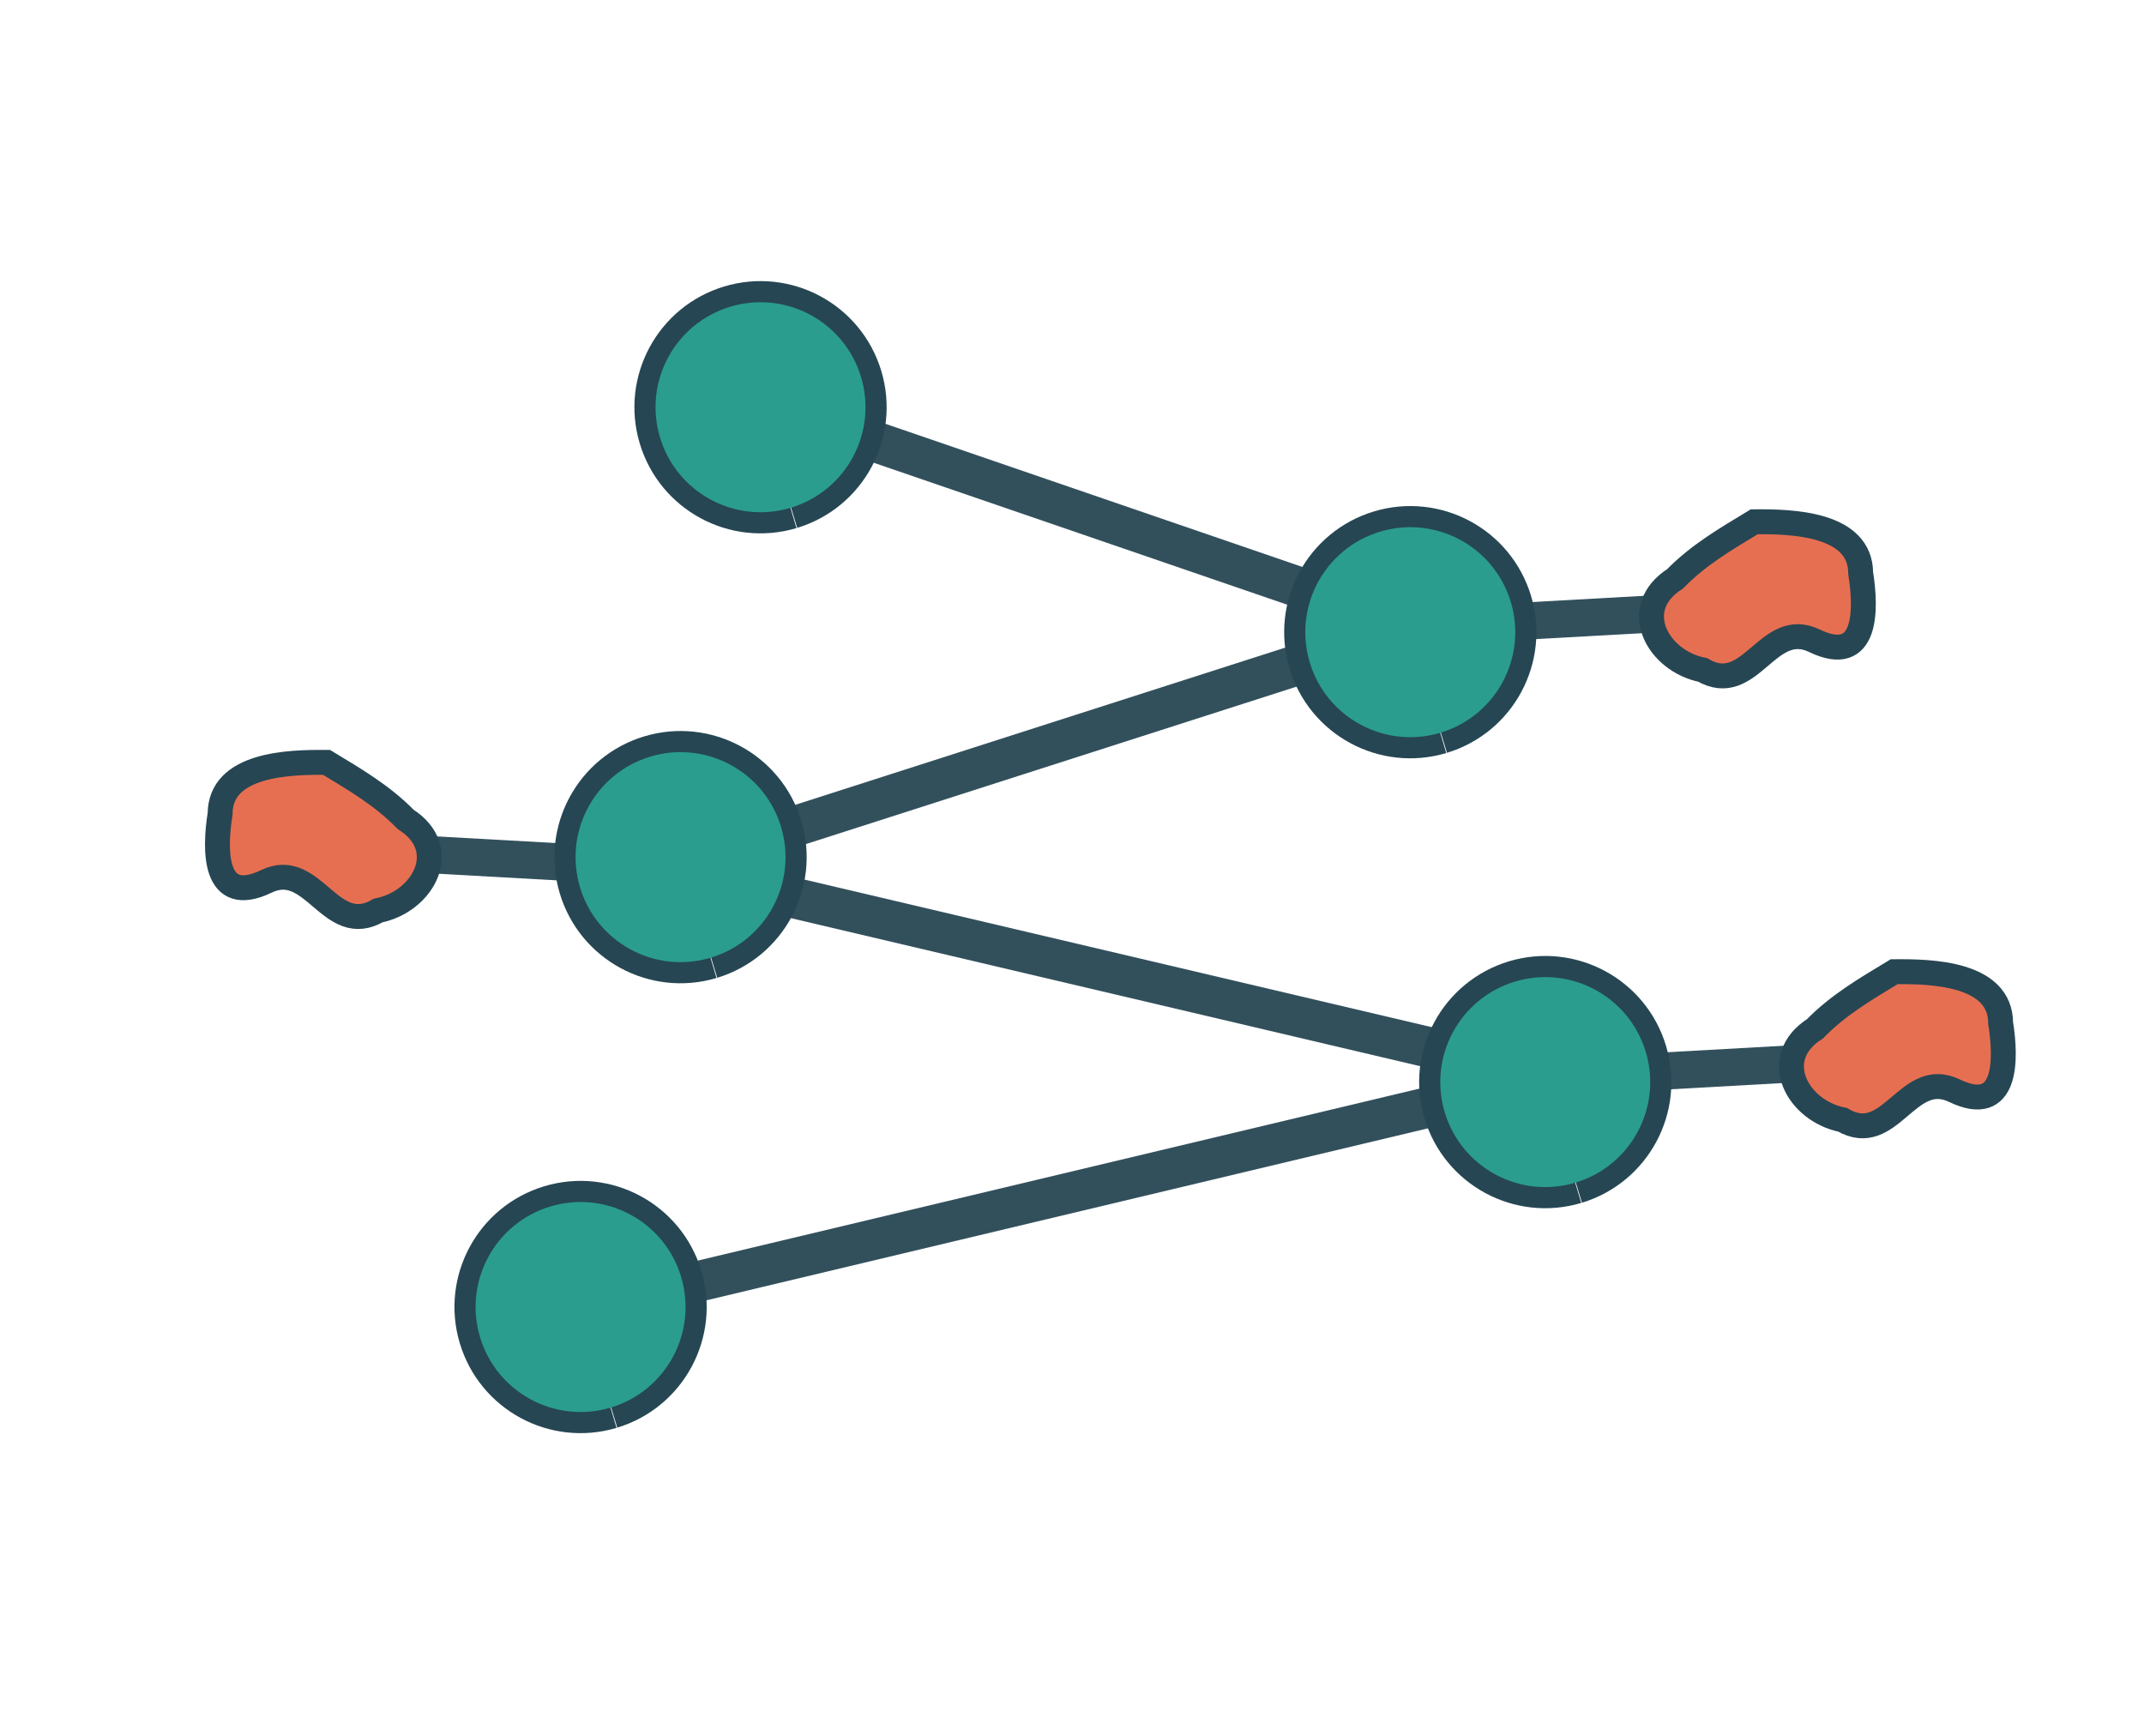
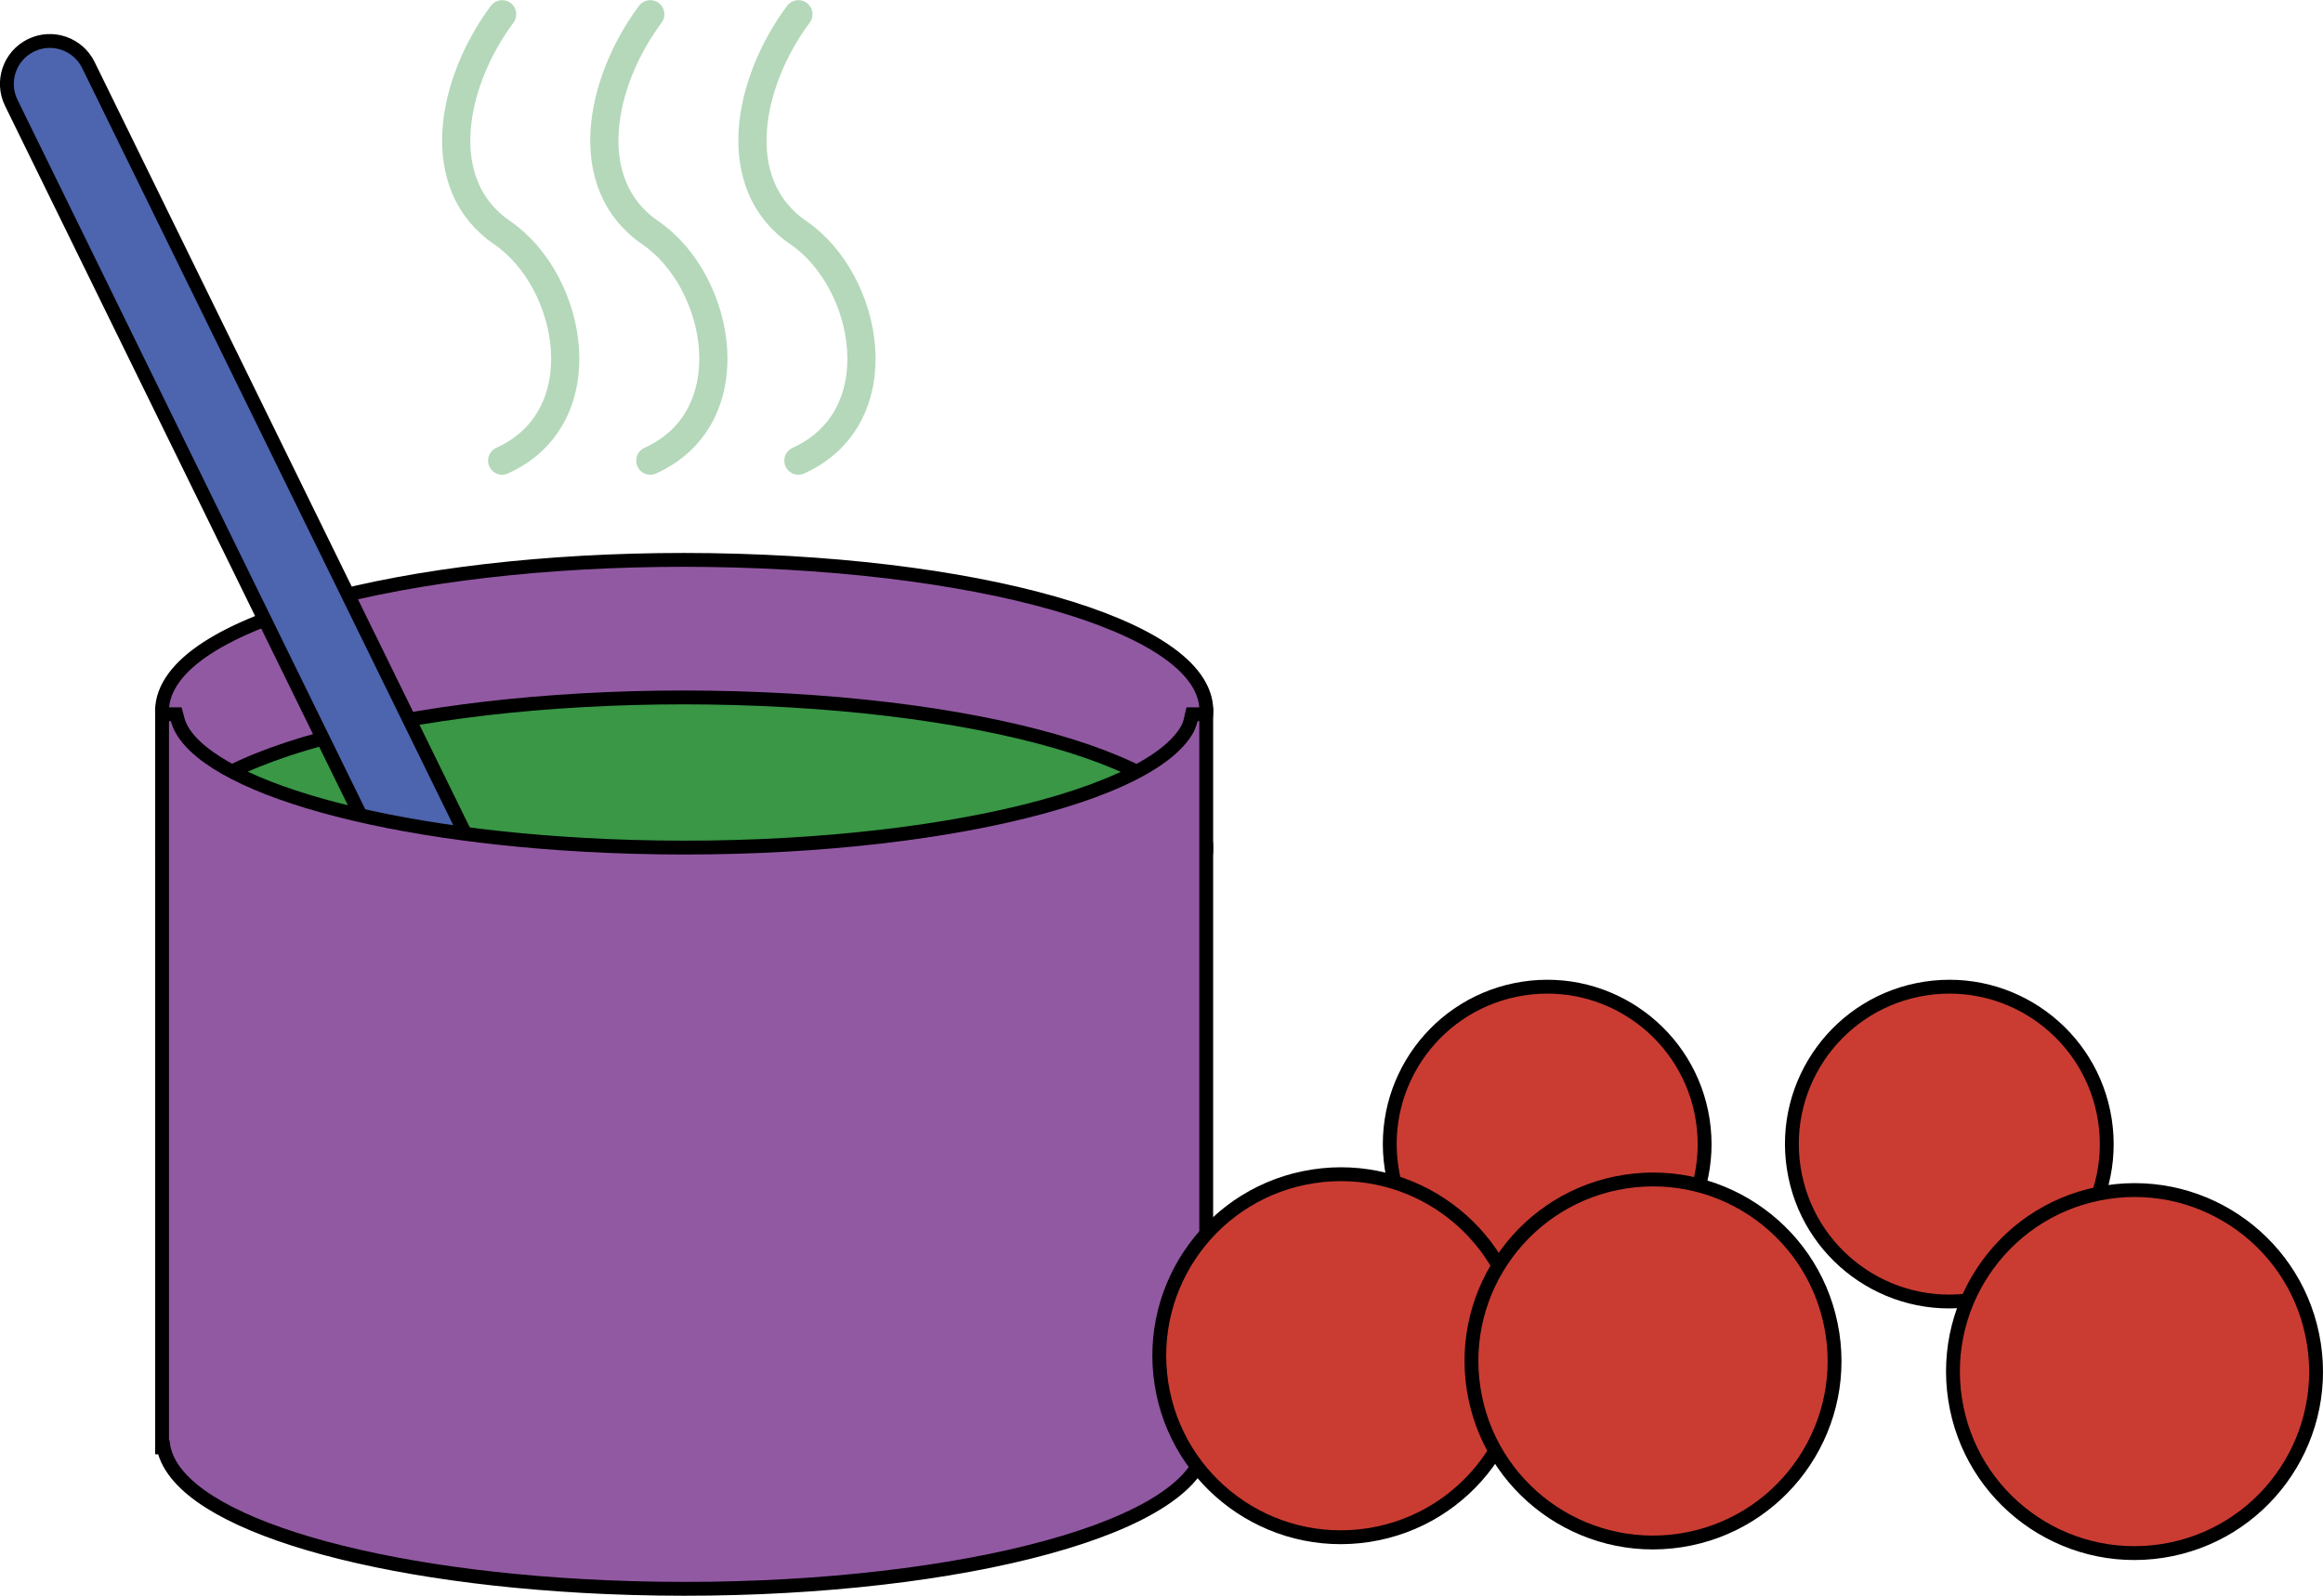
- <svg xmlns="http://www.w3.org/2000/svg" width="56.725mm" height="45.918mm" viewBox="0 0 56.725 45.918" version="1.1" id="svg8">
+ <svg xmlns="http://www.w3.org/2000/svg" width="69.264mm" height="47.591mm" viewBox="0 0 69.264 47.591" version="1.1" id="svg8">
  <defs id="defs2">
-     <marker orient="auto" refY="0.0" refX="0.0" id="DotM" style="overflow:visible">
-       <path id="path992" d="M -2.5,-1.0 C -2.5,1.76 -4.74,4.0 -7.5,4.0 C -10.26,4.0 -12.5,1.76 -12.5,-1.0 C -12.5,-3.76 -10.26,-6.0 -7.5,-6.0 C -4.74,-6.0 -2.5,-3.76 -2.5,-1.0 z " style="fill-rule:evenodd;stroke:#264653;stroke-width:1pt;stroke-opacity:1;fill:#264653;fill-opacity:1" transform="scale(0.4) translate(7.4, 1)" />
+     <marker orient="auto" refY="0" refX="0" id="DotM" style="overflow:visible">
+       <path id="path992" d="m -2.5,-1 c 0,2.76 -2.24,5 -5,5 -2.76,0 -5,-2.24 -5,-5 0,-2.76 2.24,-5 5,-5 2.76,0 5,2.24 5,5 z" style="fill:#264653;fill-opacity:1;fill-rule:evenodd;stroke:#264653;stroke-width:1pt;stroke-opacity:1" transform="matrix(0.4,0,0,0.4,2.96,0.4)" />
    </marker>
    <marker style="overflow:visible" id="marker5401" refX="0" refY="0" orient="auto">
      <path transform="scale(-0.6)" d="M 8.719,4.034 -2.207,0.016 8.719,-4.002 c -1.745,2.372 -1.735,5.617 -6e-7,8.035 z" style="fill:#264653;fill-opacity:1;fill-rule:evenodd;stroke:#264653;stroke-width:0.625;stroke-linejoin:round;stroke-opacity:1" id="path5399" />
    </marker>
    <marker style="overflow:visible" id="marker4973" refX="0" refY="0" orient="auto">
      <path transform="matrix(-1.1,0,0,-1.1,-1.1,0)" d="M 8.719,4.034 -2.207,0.016 8.719,-4.002 c -1.745,2.372 -1.735,5.617 -6e-7,8.035 z" style="fill:#000000;fill-opacity:1;fill-rule:evenodd;stroke:#000000;stroke-width:0.625;stroke-linejoin:round;stroke-opacity:1" id="path4971" />
    </marker>
    <marker orient="auto" refY="0" refX="0" id="Arrow1Lend" style="overflow:visible">
      <path id="path4532" d="M 0,0 5,-5 -12.5,0 5,5 Z" style="fill:#000000;fill-opacity:1;fill-rule:evenodd;stroke:#000000;stroke-width:1pt;stroke-opacity:1" transform="matrix(-0.8,0,0,-0.8,-10,0)" />
    </marker>
  </defs>
-   <g id="layer1" transform="translate(504.6649,16.56467)">
-     <path style="fill:none;stroke:#264653;stroke-width:0.984;stroke-linecap:butt;stroke-linejoin:miter;stroke-miterlimit:4;stroke-dasharray:none;stroke-opacity:0.945" d="m -463.517,11.929 8.041,-0.448" id="path923" />
-     <path id="path925" d="m -454.548,9.141 c 0.995,-0.011 2.81,0.041 2.815,1.359 0.153,0.955 0.179,2.457 -1.213,1.793 -1.256,-0.618 -1.694,1.509 -2.97,0.766 -1.193,-0.237 -1.953,-1.627 -0.726,-2.41 0.613,-0.63 1.347,-1.057 2.093,-1.508 z" style="fill:#e76f51;fill-opacity:1;stroke:#264653;stroke-width:0.659px;stroke-linecap:butt;stroke-linejoin:miter;stroke-opacity:1" />
-     <path id="path913" d="m -467.22,0.027 8.041,-0.448" style="fill:none;stroke:#264653;stroke-width:0.984;stroke-linecap:butt;stroke-linejoin:miter;stroke-miterlimit:4;stroke-dasharray:none;stroke-opacity:0.945" />
-     <path style="fill:#e76f51;fill-opacity:1;stroke:#264653;stroke-width:0.659px;stroke-linecap:butt;stroke-linejoin:miter;stroke-opacity:1" d="m -458.251,-2.761 c 0.995,-0.011 2.81,0.041 2.815,1.359 0.153,0.955 0.179,2.457 -1.213,1.793 -1.256,-0.618 -1.694,1.509 -2.97,0.766 -1.193,-0.237 -1.953,-1.627 -0.726,-2.41 0.613,-0.63 1.347,-1.057 2.093,-1.508 z" id="path915" />
-     <path style="fill:none;stroke:#264653;stroke-width:0.984;stroke-linecap:butt;stroke-linejoin:miter;stroke-miterlimit:4;stroke-dasharray:none;stroke-opacity:0.945" d="m -487.057,6.392 -8.041,-0.448" id="path911" />
-     <g id="g907" style="stroke:#264653;stroke-opacity:0.945" transform="matrix(0.7339117,0,0,0.7339117,-127.7841,1.758682)">
-       <path id="path901" d="m -492.232,22.146 34.776,-8.288 -32.075,-7.545" style="fill:none;stroke:#264653;stroke-width:1.465;stroke-linecap:butt;stroke-linejoin:miter;stroke-miterlimit:4;stroke-dasharray:none;stroke-opacity:0.945" />
-       <path id="path903" d="m -489.531,6.313 27.03,-8.672 -24.145,-8.288" style="fill:none;stroke:#264653;stroke-width:1.465;stroke-linecap:butt;stroke-linejoin:miter;stroke-miterlimit:4;stroke-dasharray:none;stroke-opacity:0.945" />
+   <g id="layer1" transform="translate(510.2706,17.4379)">
+     <g id="g951">
+       <path d="m -447.714,16 a 4.487,4.487 0 0 1 -3.751,5.118 4.487,4.487 0 0 1 -5.118,-3.751 4.487,4.487 0 0 1 3.75,-5.119 4.487,4.487 0 0 1 5.119,3.75" id="path905" style="fill:#ca3c32;fill-opacity:1;fill-rule:nonzero;stroke:#000000;stroke-width:0.826;stroke-linecap:round;stroke-linejoin:miter;stroke-miterlimit:4;stroke-dasharray:none;stroke-dashoffset:0;stroke-opacity:1;paint-order:markers stroke fill" />
+       <path style="fill:#ca3c32;fill-opacity:1;fill-rule:nonzero;stroke:#000000;stroke-width:0.826;stroke-linecap:round;stroke-linejoin:miter;stroke-miterlimit:4;stroke-dasharray:none;stroke-dashoffset:0;stroke-opacity:1;paint-order:markers stroke fill" id="path903" d="m -459.704,16 a 4.487,4.487 0 0 1 -3.751,5.118 4.487,4.487 0 0 1 -5.118,-3.751 4.487,4.487 0 0 1 3.75,-5.119 4.487,4.487 0 0 1 5.119,3.75" />
+       <path transform="scale(-1,1)" d="M 505.051,3.103 A 15.36,4.29 0 0 1 492.21,7.997 15.36,4.29 0 0 1 474.69,4.411 15.36,4.29 0 0 1 487.528,-0.483 15.36,4.29 0 0 1 505.05,3.102" id="path881" style="fill:#9259a3;fill-opacity:1;fill-rule:nonzero;stroke:#000000;stroke-width:0.826;stroke-linecap:round;stroke-linejoin:miter;stroke-miterlimit:4;stroke-dasharray:none;stroke-dashoffset:0;stroke-opacity:1;paint-order:markers stroke fill" />
+       <path transform="scale(-1,1)" style="fill:#399746;fill-opacity:1;fill-rule:nonzero;stroke:#000000;stroke-width:0.826;stroke-linecap:round;stroke-linejoin:miter;stroke-miterlimit:4;stroke-dasharray:none;stroke-dashoffset:0;stroke-opacity:1;paint-order:markers stroke fill" id="path883" d="M 505.051,7.205 A 15.36,4.29 0 0 1 492.21,12.099 15.36,4.29 0 0 1 474.69,8.512 15.36,4.29 0 0 1 487.528,3.619 15.36,4.29 0 0 1 505.05,7.204" />
+       <rect transform="matrix(-0.8979804,0.4400354,0.4400354,0.8979804,0,0)" ry="1.074" y="-238.369" x="449.233" height="43.231" width="2.148" id="rect892" style="fill:#4d64ae;fill-opacity:1;fill-rule:nonzero;stroke:#000000;stroke-width:0.826;stroke-linecap:round;stroke-linejoin:miter;stroke-miterlimit:4;stroke-dasharray:none;stroke-dashoffset:0;stroke-opacity:1;paint-order:markers stroke fill" />
+       <path style="fill:#9259a3;fill-opacity:1;fill-rule:nonzero;stroke:#000000;stroke-width:0.826;stroke-linecap:round;stroke-linejoin:miter;stroke-miterlimit:4;stroke-dasharray:none;stroke-dashoffset:0;stroke-opacity:1;paint-order:markers stroke fill" d="M -474.512,4.07 V 25.521 h -0.018 a 15.36,4.29 0 0 1 -0.16,0.582 15.36,4.29 0 0 1 -17.521,3.586 15.36,4.29 0 0 1 -13.001,-4.168 h -0.02 V 4.07 h 0.057 a 15.36,4.29 0 0 0 12.964,3.926 15.36,4.29 0 0 0 17.521,-3.586 15.36,4.29 0 0 0 0.126,-0.34 z" id="path885" />
+       <path d="m -465.146,22.202 a 5.206,5.206 0 0 1 -4.352,5.938 5.206,5.206 0 0 1 -5.939,-4.352 5.206,5.206 0 0 1 4.351,-5.939 5.206,5.206 0 0 1 5.939,4.351" id="path897" style="fill:#ca3c32;fill-opacity:1;fill-rule:nonzero;stroke:#000000;stroke-width:0.826;stroke-linecap:round;stroke-linejoin:miter;stroke-miterlimit:4;stroke-dasharray:none;stroke-dashoffset:0;stroke-opacity:1;paint-order:markers stroke fill" />
+       <path style="fill:#ca3c32;fill-opacity:1;fill-rule:nonzero;stroke:#000000;stroke-width:0.826;stroke-linecap:round;stroke-linejoin:miter;stroke-miterlimit:4;stroke-dasharray:none;stroke-dashoffset:0;stroke-opacity:1;paint-order:markers stroke fill" id="path899" d="m -455.838,22.359 a 5.206,5.206 0 0 1 -4.352,5.938 5.206,5.206 0 0 1 -5.939,-4.352 5.206,5.206 0 0 1 4.351,-5.939 5.206,5.206 0 0 1 5.939,4.351" />
+       <path d="m -441.481,22.675 a 5.206,5.206 0 0 1 -4.352,5.938 5.206,5.206 0 0 1 -5.939,-4.352 5.206,5.206 0 0 1 4.351,-5.939 5.206,5.206 0 0 1 5.939,4.351" id="path901" style="fill:#ca3c32;fill-opacity:1;fill-rule:nonzero;stroke:#000000;stroke-width:0.826;stroke-linecap:round;stroke-linejoin:miter;stroke-miterlimit:4;stroke-dasharray:none;stroke-dashoffset:0;stroke-opacity:1;paint-order:markers stroke fill" />
+       <path id="path907" d="m -495.298,-17.013 c -1.518,2.042 -2.112,5.071 0,6.515 2.112,1.444 2.875,5.5 0,6.798" style="fill:none;stroke:#399746;stroke-width:0.84;stroke-linecap:round;stroke-linejoin:miter;stroke-miterlimit:4;stroke-dasharray:none;stroke-opacity:0.378" />
+       <path style="fill:none;stroke:#399746;stroke-width:0.84;stroke-linecap:round;stroke-linejoin:miter;stroke-miterlimit:4;stroke-dasharray:none;stroke-opacity:0.378" d="m -486.465,-17.013 c -1.518,2.042 -2.112,5.071 0,6.515 2.112,1.444 2.875,5.5 0,6.798" id="path923" />
+       <path style="fill:none;stroke:#399746;stroke-width:0.84;stroke-linecap:round;stroke-linejoin:miter;stroke-miterlimit:4;stroke-dasharray:none;stroke-opacity:0.378" d="m -490.881,-17.013 c -1.518,2.042 -2.112,5.071 0,6.515 2.112,1.444 2.875,5.5 0,6.798" id="path927" />
    </g>
-     <path id="path5436" d="m -496.026,3.604 c -0.995,-0.011 -2.81,0.041 -2.815,1.359 -0.153,0.955 -0.179,2.457 1.213,1.793 1.256,-0.618 1.694,1.509 2.97,0.766 1.193,-0.237 1.953,-1.627 0.726,-2.41 -0.613,-0.63 -1.347,-1.057 -2.093,-1.508 z" style="fill:#e76f51;fill-opacity:1;stroke:#264653;stroke-width:0.659px;stroke-linecap:butt;stroke-linejoin:miter;stroke-opacity:1" />
-     <path style="fill:#2a9d8f;fill-opacity:1;fill-rule:nonzero;stroke:#264653;stroke-width:1.118;stroke-linecap:butt;stroke-linejoin:miter;stroke-miterlimit:4;stroke-dasharray:none;stroke-dashoffset:0;stroke-opacity:1;paint-order:markers stroke fill" id="path891" d="m -488.512,20.673 a 2.777,2.777 0 0 1 -3.453,-1.866 2.777,2.777 0 0 1 1.861,-3.455 2.777,2.777 0 0 1 3.458,1.855 2.777,2.777 0 0 1 -1.85,3.461" />
-     <path d="m -462.989,14.723 a 2.777,2.777 0 0 1 -3.453,-1.866 2.777,2.777 0 0 1 1.861,-3.455 2.777,2.777 0 0 1 3.458,1.855 2.777,2.777 0 0 1 -1.85,3.461" id="path893" style="fill:#2a9d8f;fill-opacity:1;fill-rule:nonzero;stroke:#264653;stroke-width:1.118;stroke-linecap:butt;stroke-linejoin:miter;stroke-miterlimit:4;stroke-dasharray:none;stroke-dashoffset:0;stroke-opacity:1;paint-order:markers stroke fill" />
-     <path style="fill:#2a9d8f;fill-opacity:1;fill-rule:nonzero;stroke:#264653;stroke-width:1.118;stroke-linecap:butt;stroke-linejoin:miter;stroke-miterlimit:4;stroke-dasharray:none;stroke-dashoffset:0;stroke-opacity:1;paint-order:markers stroke fill" id="path895" d="m -485.867,8.772 a 2.777,2.777 0 0 1 -3.453,-1.866 2.777,2.777 0 0 1 1.861,-3.455 2.777,2.777 0 0 1 3.458,1.855 2.777,2.777 0 0 1 -1.85,3.461" />
-     <path d="m -466.56,2.821 a 2.777,2.777 0 0 1 -3.453,-1.866 2.777,2.777 0 0 1 1.861,-3.455 2.777,2.777 0 0 1 3.458,1.855 2.777,2.777 0 0 1 -1.85,3.461" id="path897" style="fill:#2a9d8f;fill-opacity:1;fill-rule:nonzero;stroke:#264653;stroke-width:1.118;stroke-linecap:butt;stroke-linejoin:miter;stroke-miterlimit:4;stroke-dasharray:none;stroke-dashoffset:0;stroke-opacity:1;paint-order:markers stroke fill" />
-     <path style="fill:#2a9d8f;fill-opacity:1;fill-rule:nonzero;stroke:#264653;stroke-width:1.118;stroke-linecap:butt;stroke-linejoin:miter;stroke-miterlimit:4;stroke-dasharray:none;stroke-dashoffset:0;stroke-opacity:1;paint-order:markers stroke fill" id="path899" d="m -483.751,-3.13 a 2.777,2.777 0 0 1 -3.453,-1.866 2.777,2.777 0 0 1 1.861,-3.455 2.777,2.777 0 0 1 3.458,1.855 2.777,2.777 0 0 1 -1.85,3.461" />
  </g>
</svg>
